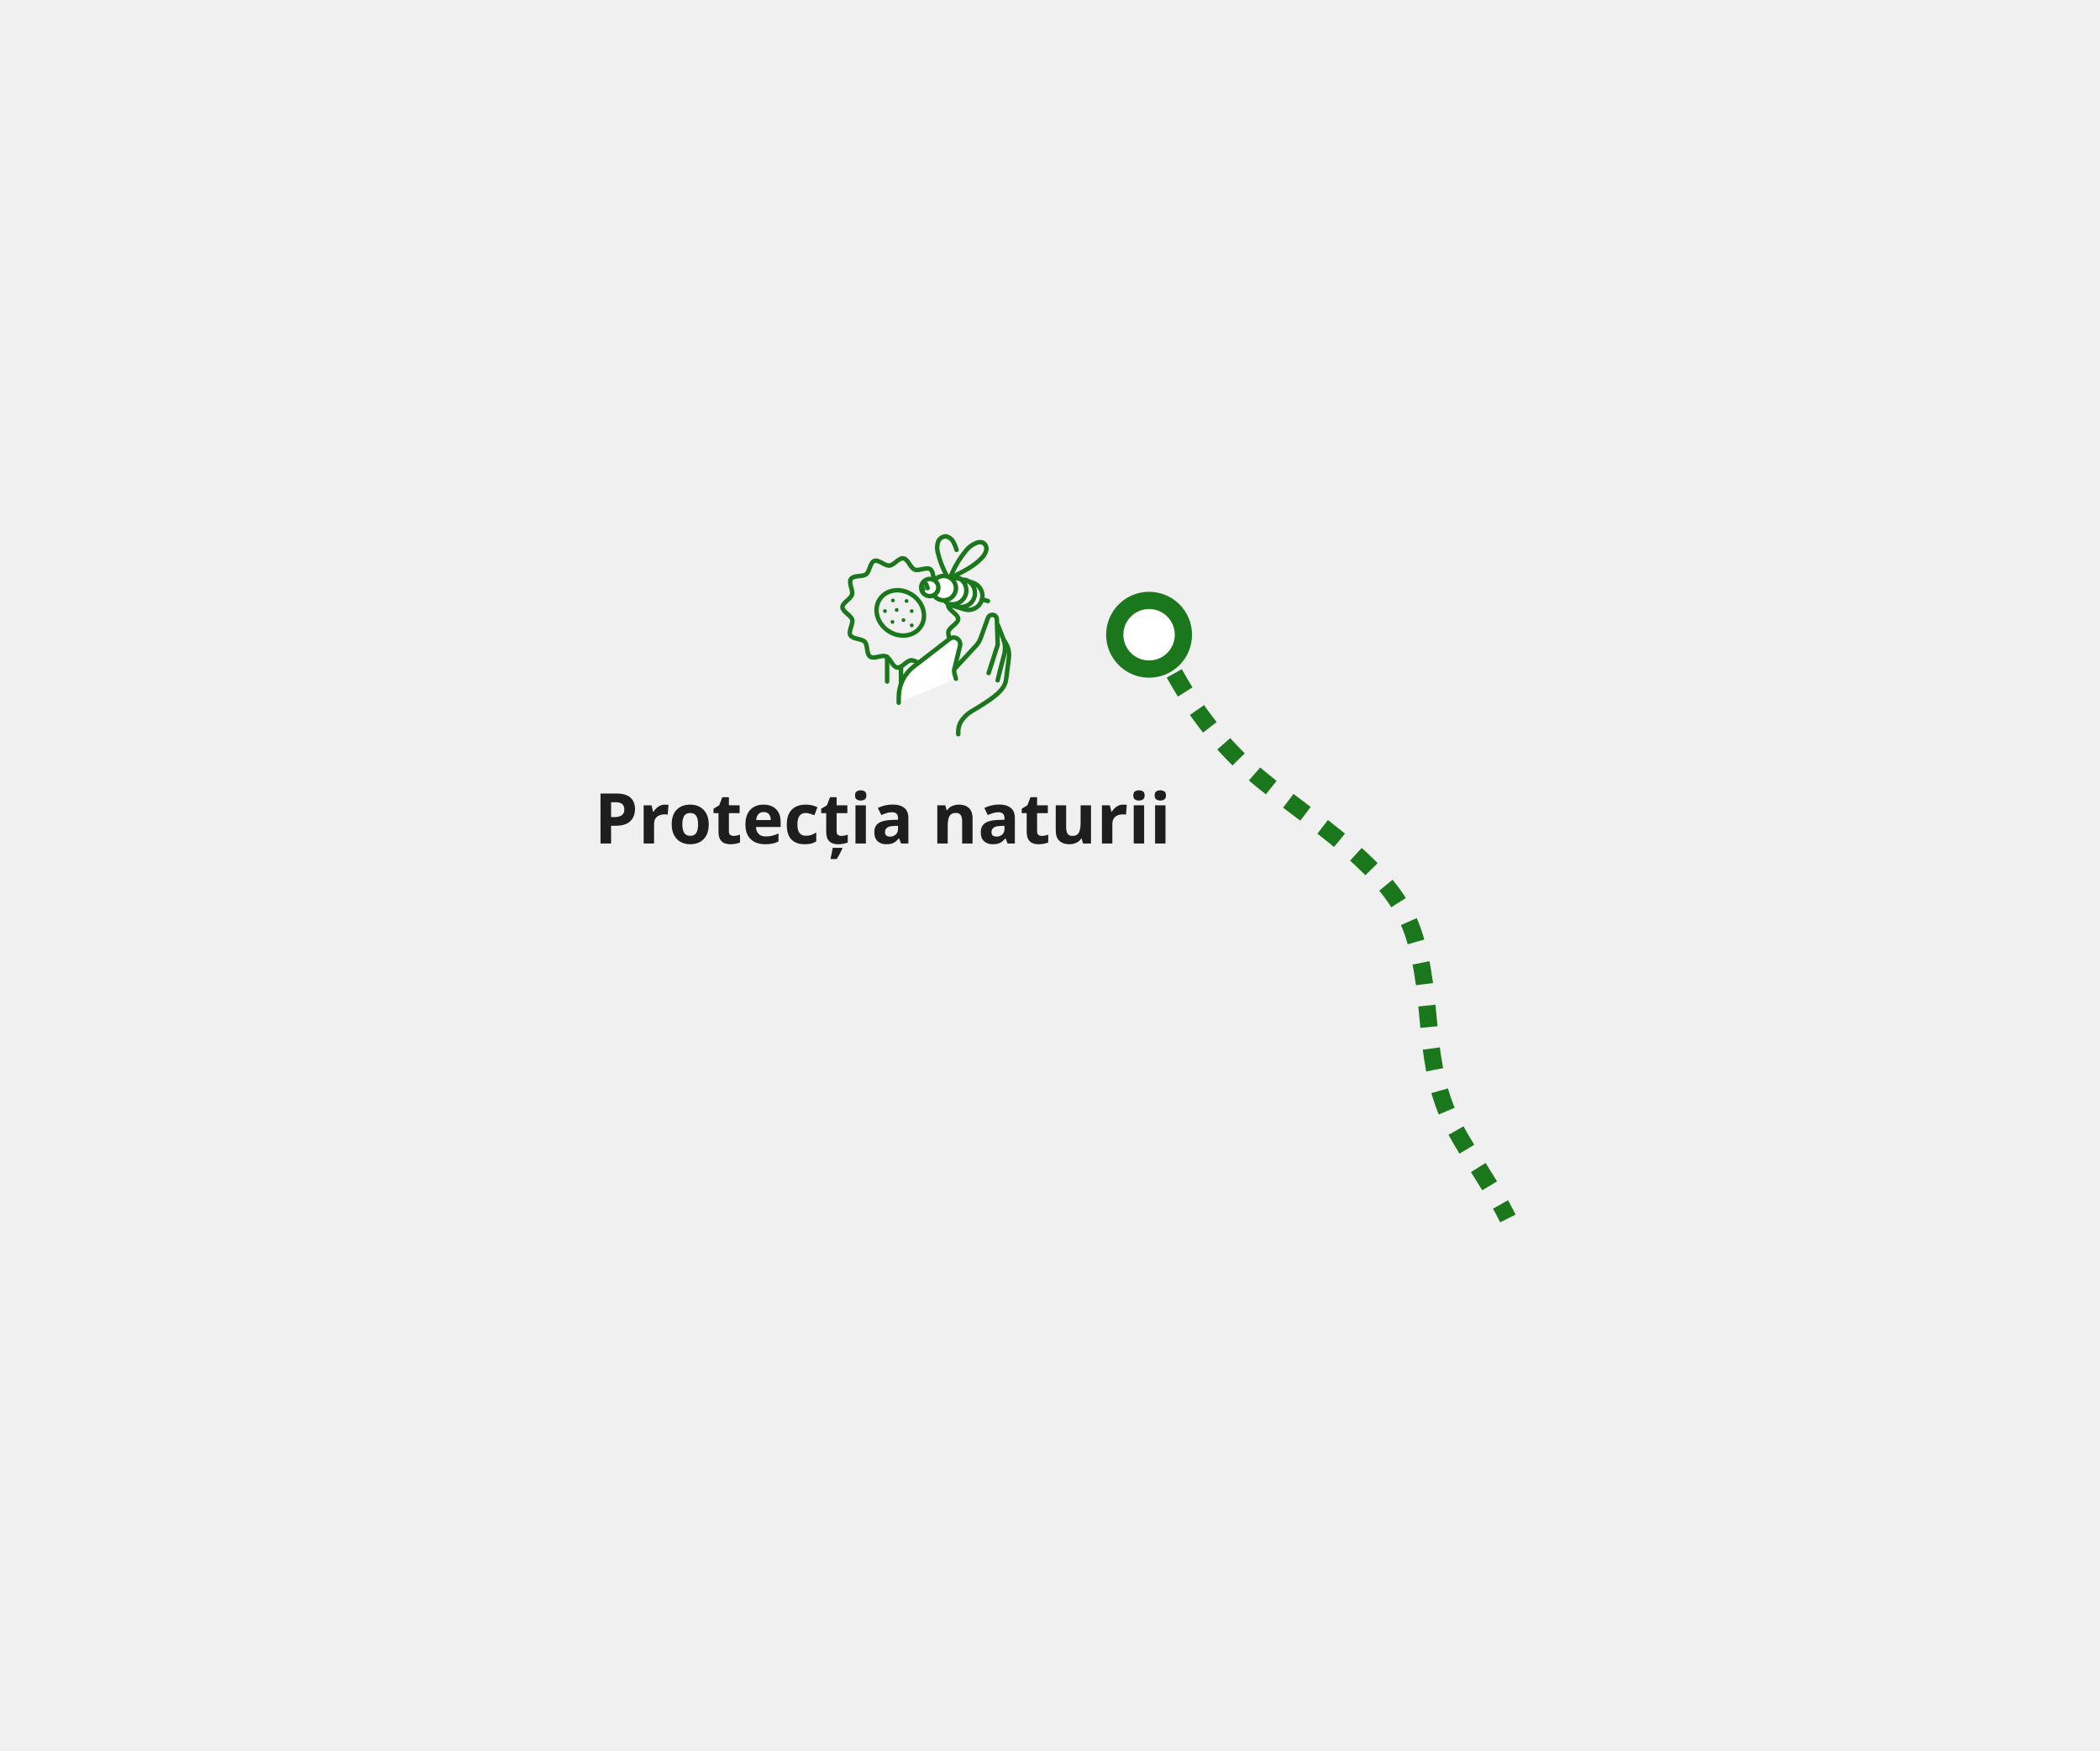
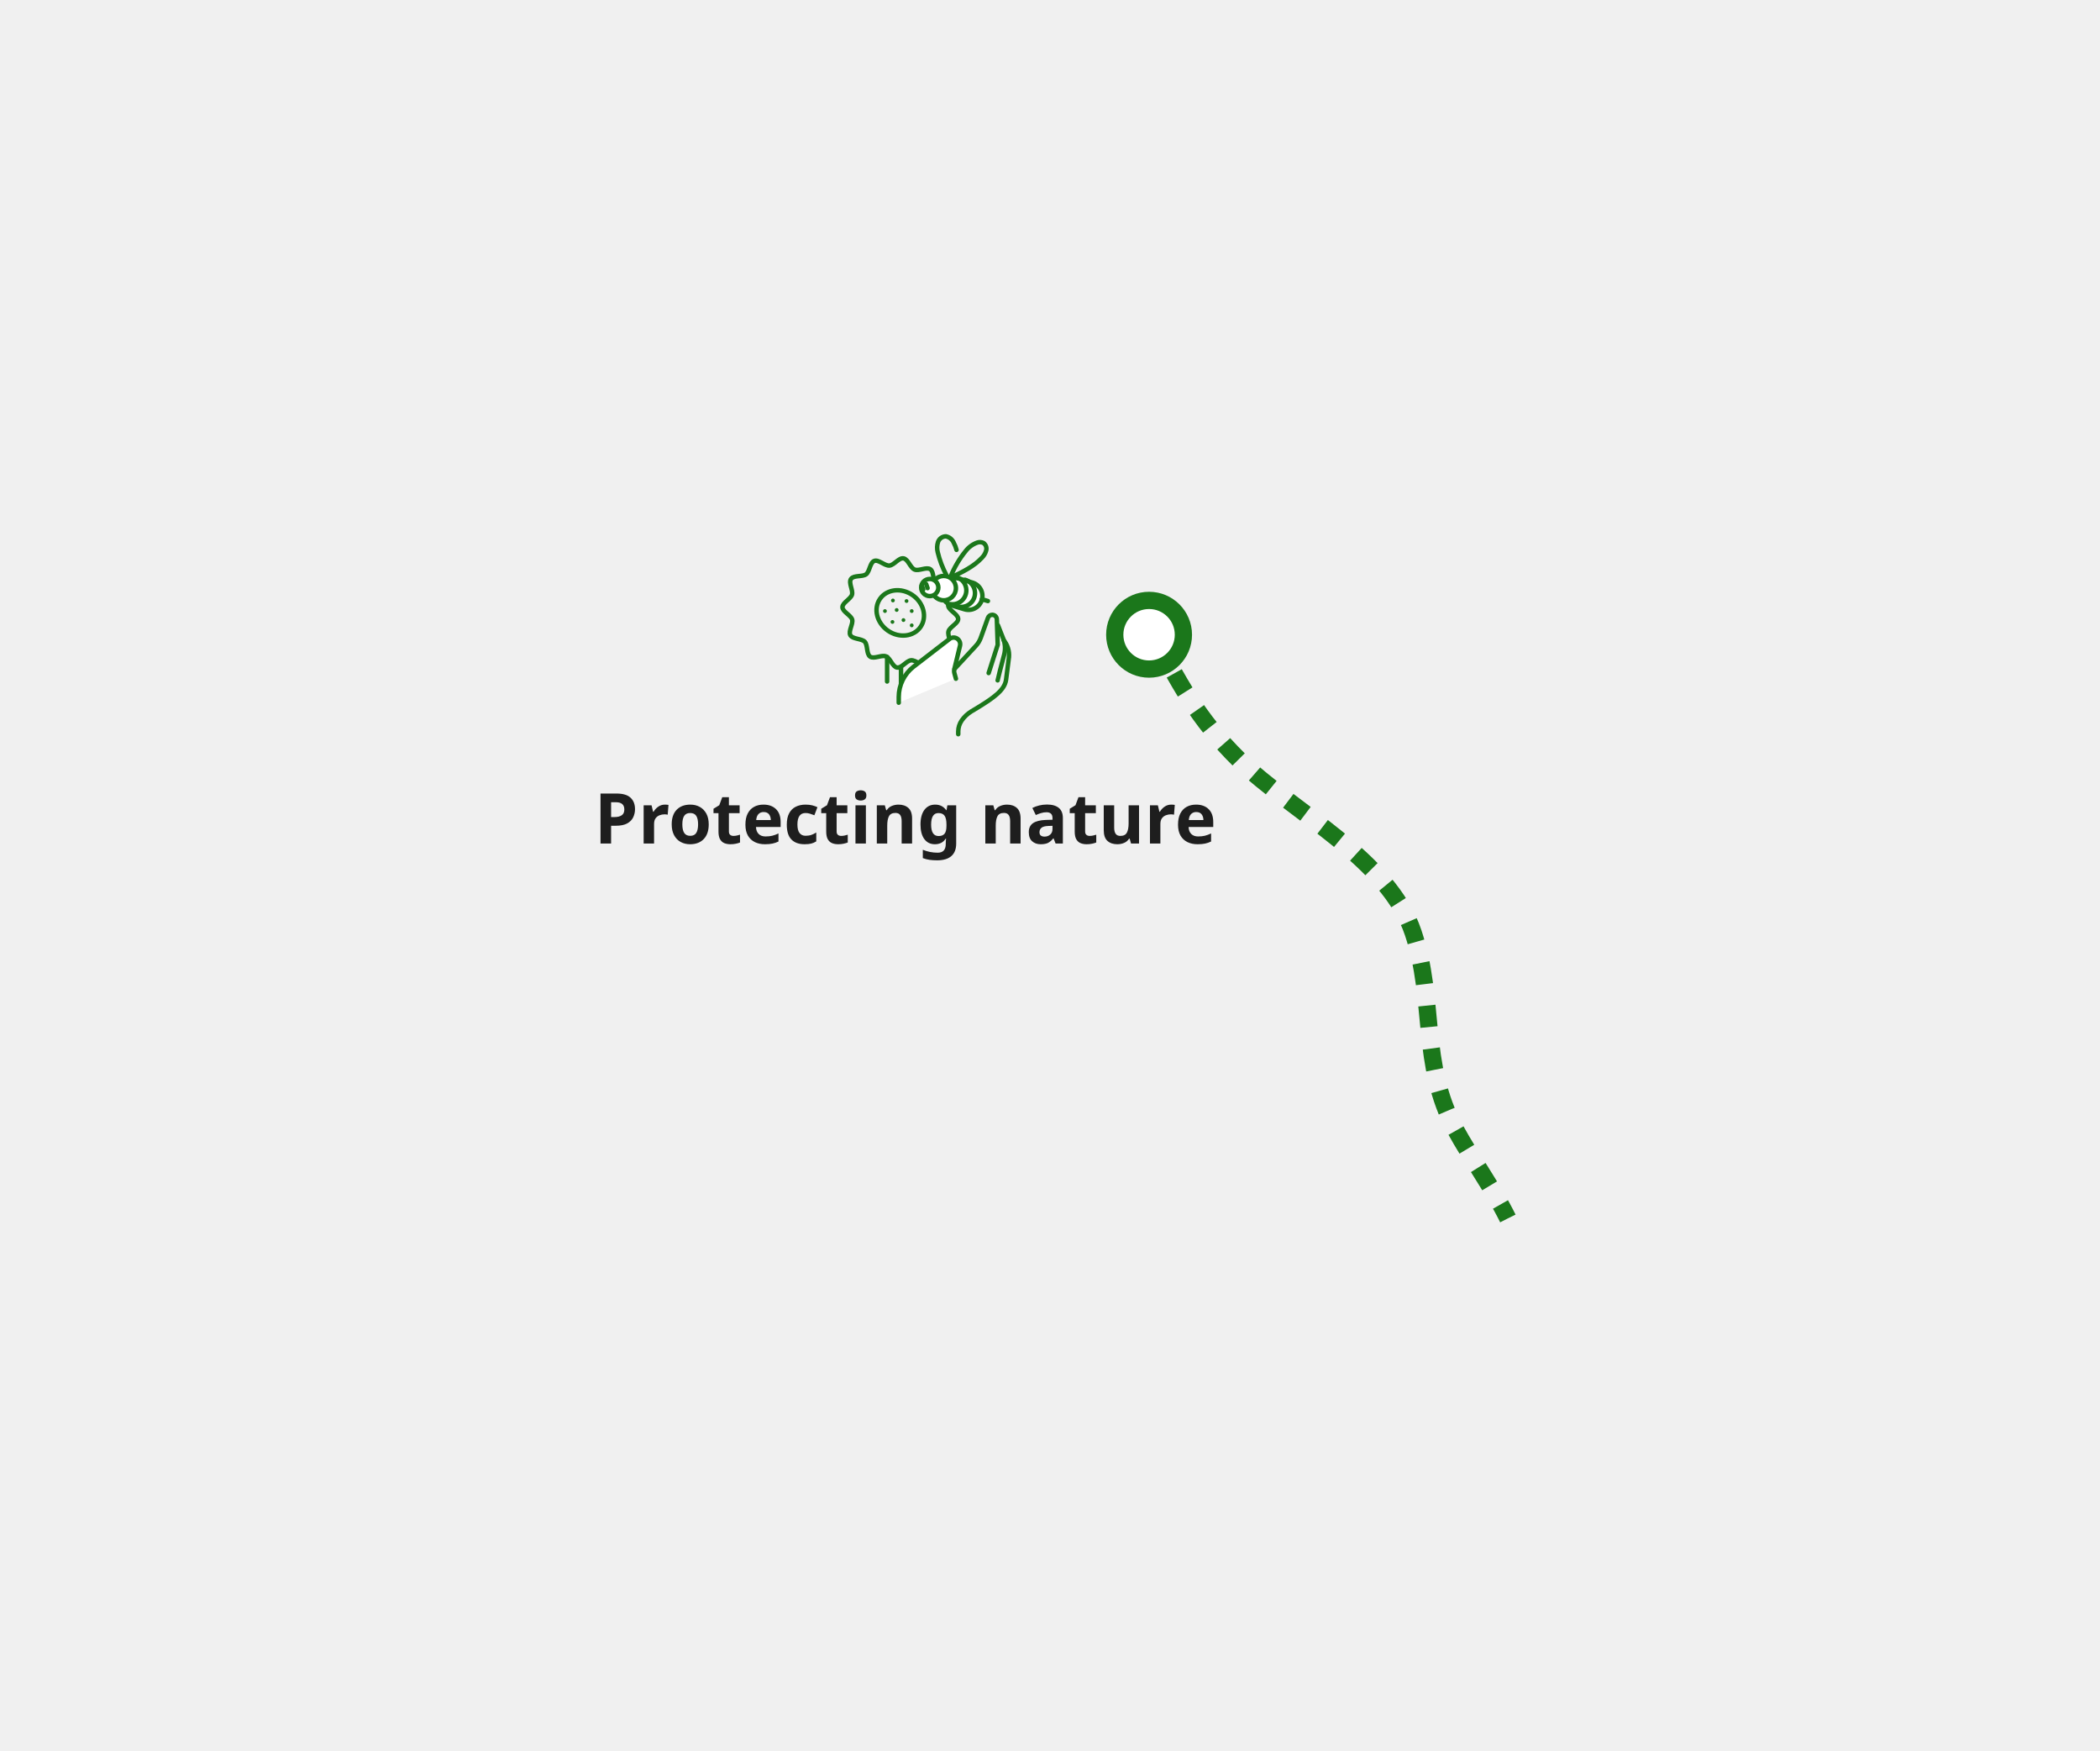
<svg xmlns="http://www.w3.org/2000/svg" viewBox="0 0 1200 1000" fill="none">
  <g id="segment-environment-08-protectia-naturii">
    <g id="Group 1177">
      <g id="Group 1125">
        <path id="Vector" d="M659.4 362.957C672.635 388.403 684.163 410.619 708.165 434.2C738.783 464.241 793.351 490.395 807.557 532.936C820.346 571.223 811.391 607.776 831.611 645.17C840.225 661.083 852.803 678.231 861.626 696.061" stroke="#1B771B" stroke-width="9.852" stroke-miterlimit="10" stroke-linejoin="round" stroke-dasharray="12.32 12.32" />
        <path id="Vector_2" d="M656.616 382.232C667.45 382.232 676.232 373.45 676.232 362.616C676.232 351.782 667.45 343 656.616 343C645.782 343 637 351.782 637 362.616C637 373.45 645.782 382.232 656.616 382.232Z" fill="white" stroke="#1B771B" stroke-width="9.852" stroke-miterlimit="10" stroke-linecap="round" stroke-linejoin="round" />
      </g>
      <g id="icon-protectia-naturii 1">
        <path id="Vector_3" d="M531.636 325.216C533.845 326.751 532.928 331.844 534.669 333.716C536.411 335.589 541.653 335.158 542.926 337.461C544.2 339.764 541.204 343.939 541.915 346.43C542.627 348.92 547.439 350.961 547.532 353.545C547.626 356.129 542.758 358.113 542.009 360.623C541.26 363.131 544.143 367.4 542.627 369.61C541.11 371.819 536.055 370.658 534.014 372.231C531.973 373.804 531.73 378.953 529.258 379.87C526.787 380.788 523.285 376.987 520.627 377.211C517.968 377.436 515.253 381.761 512.613 381.35C509.973 380.938 508.774 375.938 506.247 374.965C503.719 373.991 499.431 376.668 497.222 375.133C495.013 373.598 495.93 368.505 494.17 366.633C492.41 364.76 487.205 365.191 485.913 362.888C484.621 360.585 487.654 356.41 486.943 353.938C486.231 351.466 481.419 349.444 481.4 346.879C481.382 344.314 486.1 342.236 486.849 339.727C487.598 337.218 484.715 332.911 486.306 330.702C487.898 328.493 492.859 329.653 494.919 328.081C496.979 326.508 497.128 321.359 499.6 320.441C502.071 319.524 505.573 323.325 508.231 323.1C510.89 322.875 513.605 318.55 516.264 318.981C518.923 319.412 520.14 324.373 522.63 325.384C525.12 326.395 529.371 323.681 531.636 325.216Z" stroke="#1B771B" stroke-width="2.55" stroke-linecap="round" stroke-linejoin="round" />
        <path id="Vector_4" d="M526.039 358.15C529.915 352.532 527.861 344.393 521.451 339.972C515.042 335.55 506.704 336.52 502.829 342.138C498.953 347.756 501.007 355.894 507.417 360.316C513.826 364.737 522.164 363.768 526.039 358.15Z" stroke="#1B771B" stroke-width="2.55" stroke-linecap="round" stroke-linejoin="round" />
        <path id="Vector_5" d="M514.858 381.369V390.806" stroke="#1B771B" stroke-width="2.55" stroke-linecap="round" stroke-linejoin="round" />
        <path id="Vector_6" d="M506.92 375.32V389.325" stroke="#1B771B" stroke-width="2.55" stroke-linecap="round" stroke-linejoin="round" />
        <path id="Vector_7" d="M513.567 401.441V398.127C513.578 394.795 514.347 391.508 515.816 388.517C517.286 385.526 519.417 382.909 522.049 380.864L542.646 364.987C543.297 364.492 544.093 364.223 544.911 364.223C545.729 364.223 546.525 364.492 547.176 364.987C547.773 365.446 548.223 366.07 548.469 366.782C548.716 367.494 548.748 368.263 548.562 368.993L545.379 382.1C545.164 382.916 545.164 383.774 545.379 384.59L546.24 387.736" fill="white" />
        <path id="Vector_8" d="M513.567 401.441V398.127C513.578 394.795 514.347 391.508 515.816 388.517C517.286 385.526 519.417 382.909 522.049 380.864L542.646 364.987C543.297 364.492 544.093 364.223 544.911 364.223C545.729 364.223 546.525 364.492 547.176 364.987C547.773 365.446 548.223 366.07 548.469 366.782C548.716 367.494 548.748 368.263 548.562 368.993L545.379 382.1C545.164 382.916 545.164 383.774 545.379 384.59L546.24 387.736" stroke="#1B771B" stroke-width="2.55" stroke-linecap="round" stroke-linejoin="round" />
        <path id="Vector_9" d="M573.462 365.604C575.735 368.331 576.845 371.841 576.552 375.378L574.904 388.279C574.118 394.233 567.808 398.614 558.746 404.194L555.001 406.441C552.848 407.776 550.987 409.534 549.534 411.609C548.278 413.441 547.594 415.604 547.567 417.825V419.435" stroke="#1B771B" stroke-width="2.55" stroke-linecap="round" stroke-linejoin="round" />
        <path id="Vector_10" d="M570.075 388.672C570.075 388.279 572.322 379.554 573.82 373.955C574.599 370.941 574.409 367.757 573.277 364.856L570.281 357.254" stroke="#1B771B" stroke-width="2.55" stroke-linecap="round" stroke-linejoin="round" />
        <path id="Vector_11" d="M564.945 384.496L570.112 368.357L569.625 353.808C569.606 353.122 569.323 352.471 568.834 351.989C568.346 351.508 567.69 351.234 567.004 351.224C566.46 351.225 565.931 351.395 565.488 351.71C565.045 352.026 564.711 352.471 564.532 352.984L560.432 364.368C559.819 366.094 558.856 367.675 557.605 369.012L545.472 382.118" stroke="#1B771B" stroke-width="2.55" stroke-linecap="round" stroke-linejoin="round" />
        <path id="Vector_12" d="M555.737 332.851L548.421 330.641C544.222 329.372 539.789 331.748 538.521 335.947L538.515 335.965C537.247 340.165 539.623 344.597 543.822 345.866L551.137 348.075C555.337 349.344 559.769 346.968 561.038 342.769L561.043 342.751C562.312 338.552 559.936 334.119 555.737 332.851Z" fill="white" stroke="#1B771B" stroke-width="2.557" stroke-linecap="round" stroke-linejoin="round" />
        <path id="Vector_13" d="M551.484 331.209C553.496 331.816 555.187 333.194 556.187 335.043C557.186 336.891 557.414 339.061 556.821 341.077C556.214 343.089 554.836 344.779 552.987 345.779C551.138 346.779 548.969 347.007 546.953 346.413" stroke="#1B771B" stroke-width="2.55" stroke-linecap="round" stroke-linejoin="round" />
        <path id="Vector_14" d="M547.496 330.031C548.849 330.635 550.006 331.606 550.836 332.833C551.665 334.061 552.135 335.496 552.192 336.977C552.248 338.458 551.889 339.924 551.155 341.212C550.421 342.499 549.342 343.555 548.039 344.261C546.505 345.109 544.73 345.412 543.002 345.122" stroke="#1B771B" stroke-width="2.55" stroke-linecap="round" stroke-linejoin="round" />
        <path id="Vector_15" d="M539.276 342.952C543.123 342.952 546.241 339.833 546.241 335.986C546.241 332.14 543.123 329.021 539.276 329.021C535.429 329.021 532.311 332.14 532.311 335.986C532.311 339.833 535.429 342.952 539.276 342.952Z" fill="white" stroke="#1B771B" stroke-width="2.55" stroke-linecap="round" stroke-linejoin="round" />
        <path id="Vector_16" d="M531.299 340.552C534.008 340.552 536.205 338.356 536.205 335.647C536.205 332.938 534.008 330.741 531.299 330.741C528.59 330.741 526.394 332.938 526.394 335.647C526.394 338.356 528.59 340.552 531.299 340.552Z" fill="white" stroke="#1B771B" stroke-width="2.55" stroke-linecap="round" stroke-linejoin="round" />
        <path id="Vector_17" d="M543.151 329.542C545.279 324.205 548.209 319.223 551.839 314.769C553.528 312.578 555.808 310.915 558.411 309.976C558.994 309.766 559.613 309.677 560.232 309.716C560.85 309.755 561.454 309.92 562.006 310.201C562.658 310.669 563.154 311.324 563.428 312.079C563.702 312.834 563.741 313.654 563.541 314.432C563.13 315.979 562.323 317.392 561.201 318.533C556.501 323.663 549.967 326.734 543.732 329.767" stroke="#1B771B" stroke-width="2.55" stroke-linecap="round" stroke-linejoin="round" />
        <path id="Vector_18" d="M546.578 314.133C546.217 312.698 545.676 311.314 544.968 310.014C544.575 309.091 543.962 308.279 543.181 307.649C542.401 307.019 541.478 306.59 540.493 306.4C539.507 306.414 538.549 306.73 537.749 307.306C536.948 307.882 536.344 308.69 536.018 309.621C535.413 311.499 535.348 313.511 535.831 315.425C536.906 319.948 538.555 324.314 540.737 328.419" stroke="#1B771B" stroke-width="2.55" stroke-linecap="round" stroke-linejoin="round" />
        <path id="Vector_19" d="M561.051 342.332L564.514 343.362" stroke="#1B771B" stroke-width="2.55" stroke-linecap="round" stroke-linejoin="round" />
        <path id="Vector_20" d="M529.239 333.7L530.044 335.984" stroke="#1B771B" stroke-width="2.55" stroke-linecap="round" stroke-linejoin="round" />
        <path id="Vector_21" d="M526.749 334.487L527.554 336.79" stroke="#1B771B" stroke-width="2.55" stroke-linecap="round" stroke-linejoin="round" />
        <path id="Vector_22" d="M510.233 344.129C510.833 344.129 511.319 343.643 511.319 343.043C511.319 342.443 510.833 341.957 510.233 341.957C509.634 341.957 509.147 342.443 509.147 343.043C509.147 343.643 509.634 344.129 510.233 344.129Z" fill="#1B771B" />
        <path id="Vector_23" d="M505.685 350.175C506.284 350.175 506.771 349.689 506.771 349.089C506.771 348.49 506.284 348.004 505.685 348.004C505.085 348.004 504.599 348.49 504.599 349.089C504.599 349.689 505.085 350.175 505.685 350.175Z" fill="#1B771B" />
        <path id="Vector_24" d="M512.386 349.558C512.985 349.558 513.472 349.072 513.472 348.472C513.472 347.872 512.985 347.386 512.386 347.386C511.786 347.386 511.3 347.872 511.3 348.472C511.3 349.072 511.786 349.558 512.386 349.558Z" fill="#1B771B" />
        <path id="Vector_25" d="M518.024 344.448C518.624 344.448 519.11 343.962 519.11 343.362C519.11 342.762 518.624 342.276 518.024 342.276C517.424 342.276 516.938 342.762 516.938 343.362C516.938 343.962 517.424 344.448 518.024 344.448Z" fill="#1B771B" />
        <path id="Vector_26" d="M520.981 350.175C521.581 350.175 522.067 349.689 522.067 349.089C522.067 348.49 521.581 348.004 520.981 348.004C520.382 348.004 519.896 348.49 519.896 349.089C519.896 349.689 520.382 350.175 520.981 350.175Z" fill="#1B771B" />
        <path id="Vector_27" d="M520.981 358.34C521.581 358.34 522.067 357.854 522.067 357.254C522.067 356.654 521.581 356.168 520.981 356.168C520.382 356.168 519.896 356.654 519.896 357.254C519.896 357.854 520.382 358.34 520.981 358.34Z" fill="#1B771B" />
        <path id="Vector_28" d="M516.264 355.325C516.863 355.325 517.35 354.839 517.35 354.239C517.35 353.64 516.863 353.153 516.264 353.153C515.664 353.153 515.178 353.64 515.178 354.239C515.178 354.839 515.664 355.325 516.264 355.325Z" fill="#1B771B" />
        <path id="Vector_29" d="M509.972 356.391C510.571 356.391 511.058 355.905 511.058 355.305C511.058 354.705 510.571 354.219 509.972 354.219C509.372 354.219 508.886 354.705 508.886 355.305C508.886 355.905 509.372 356.391 509.972 356.391Z" fill="#1B771B" />
      </g>
-       <text id="ProtecÈia naturii" fill="#1E1E1E" xml:space="preserve" style="white-space: pre" font-family="Titillium Web" font-size="40" font-weight="600" letter-spacing="0px">
-         <tspan x="339.555" y="481.9">Protecția naturii</tspan>
+       <text id="Protecting nature" fill="#1E1E1E" xml:space="preserve" style="white-space: pre" font-family="Titillium Web" font-size="40" font-weight="600" letter-spacing="0px">
+         <tspan x="339.555" y="481.9">Protecting nature</tspan>
      </text>
    </g>
  </g>
</svg>
